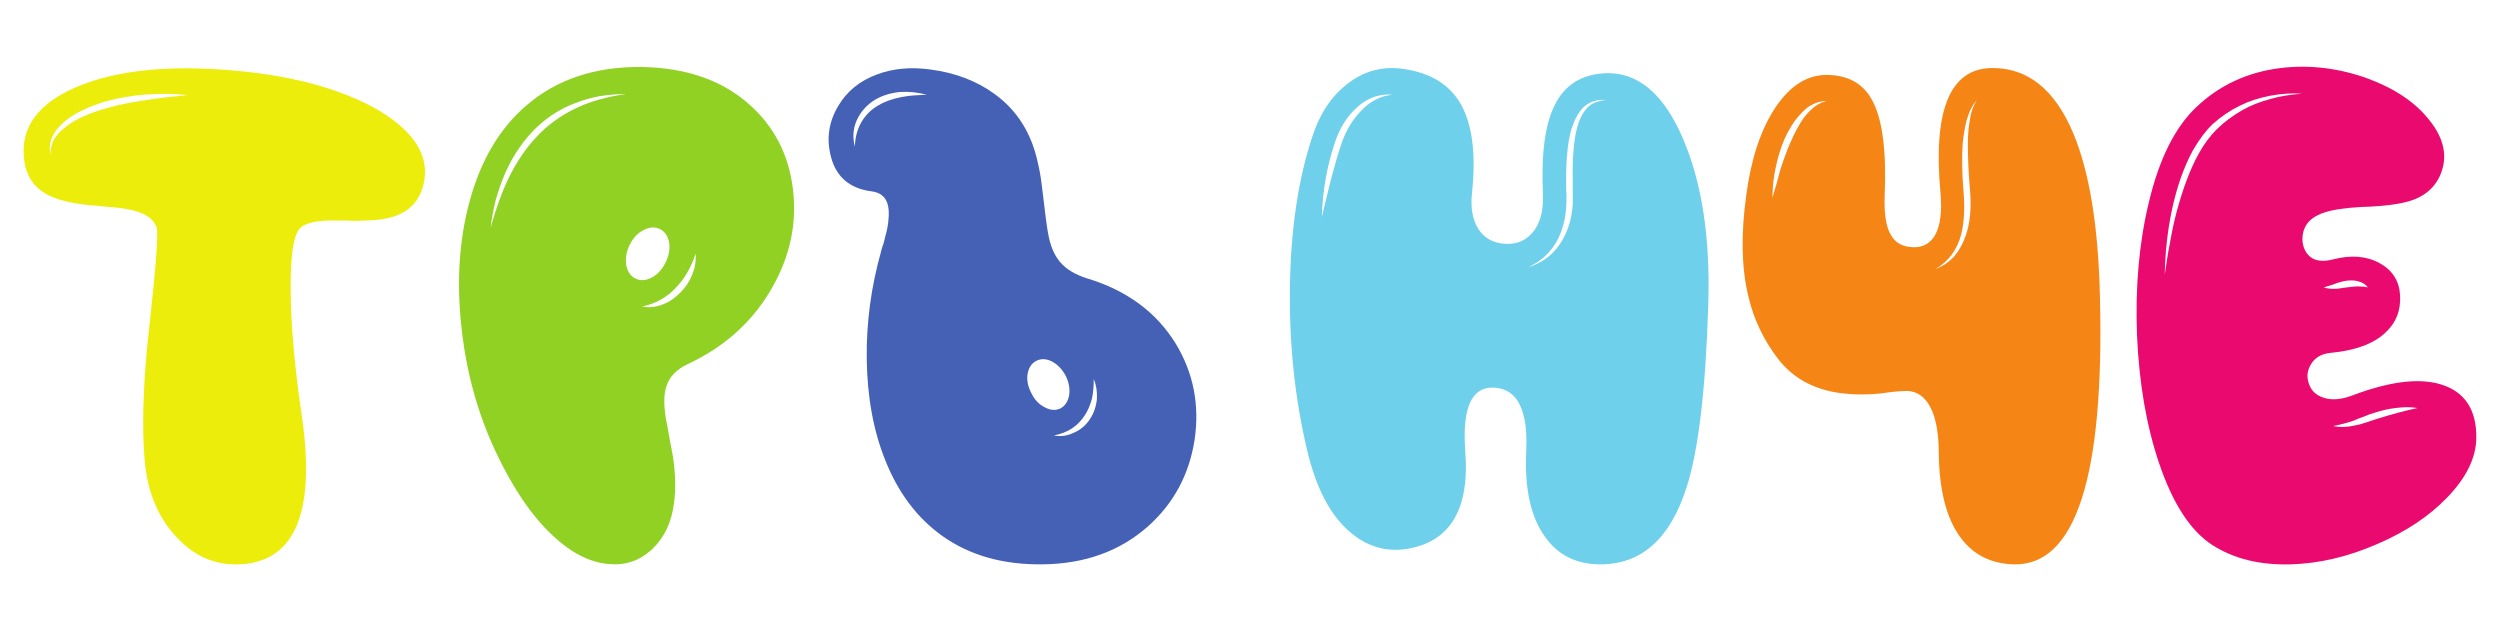
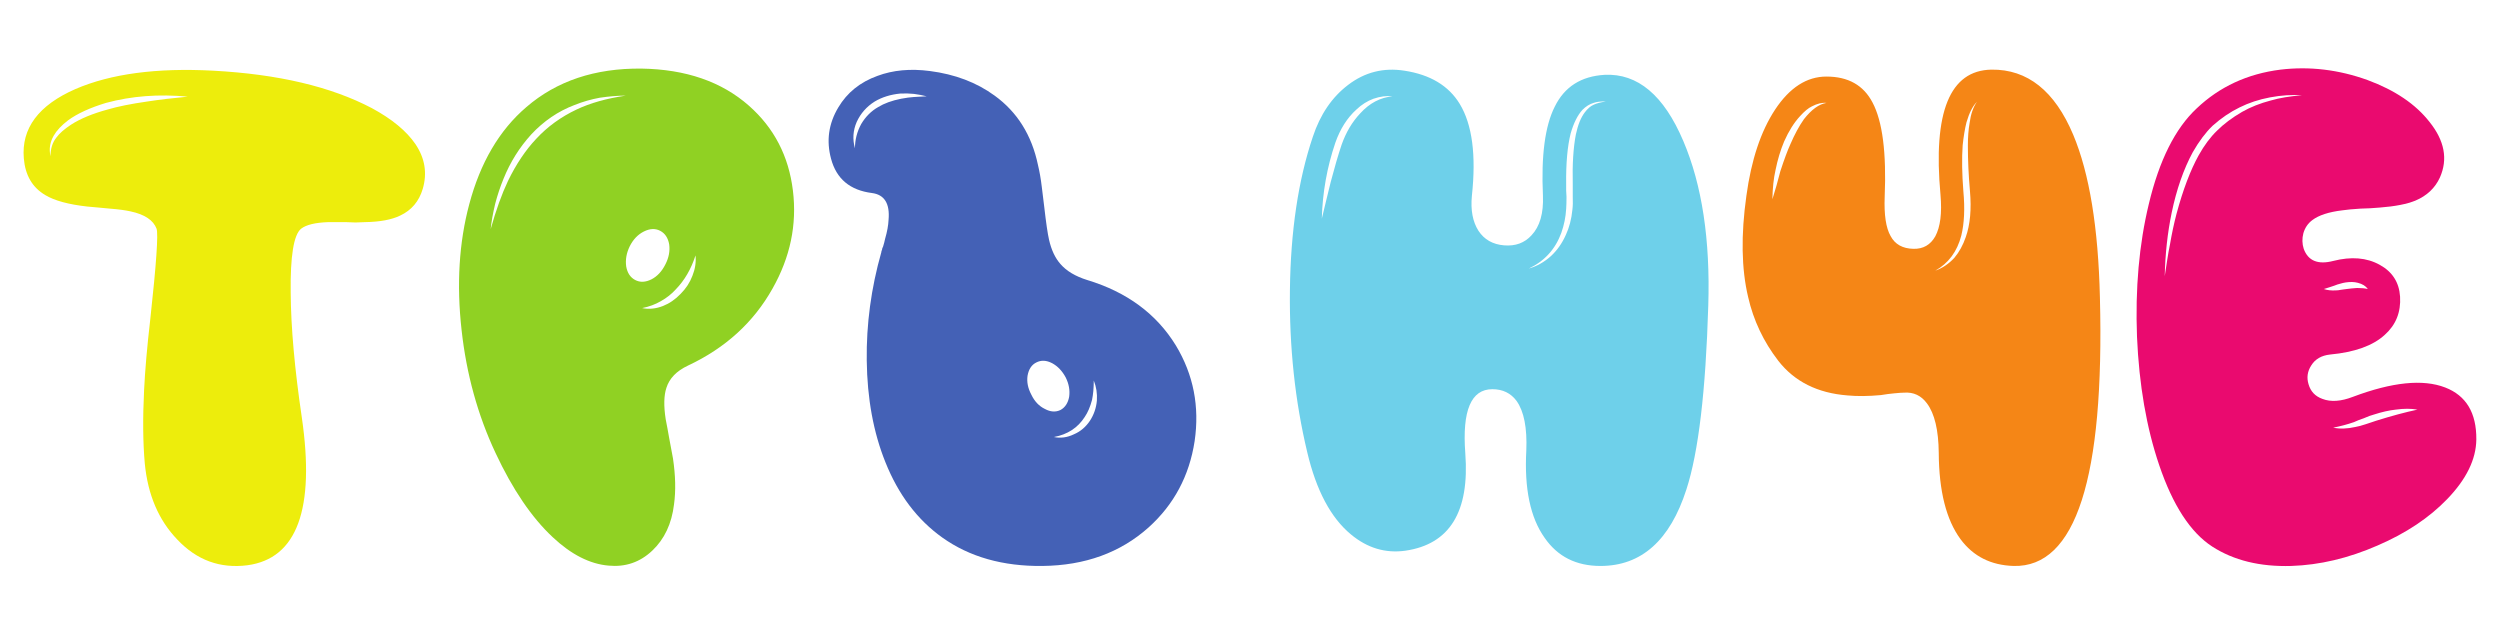
- <svg xmlns="http://www.w3.org/2000/svg" aria-label="Трънче" viewBox="30.5 210 563.5 142.5">
+ <svg xmlns="http://www.w3.org/2000/svg" aria-label="Трънче" width="240" height="61" viewBox="30.5 210 563.5 142.5">
  <style>@keyframes logo-letter-hop{0%,65%,to{transform:translateY(0);opacity:.7}30%{transform:translateY(-9px);opacity:1}}.letter{animation:logo-letter-hop 1.6s ease-in-out infinite;transform-box:fill-box;transform-origin:center}@media (prefers-reduced-motion:reduce){.letter{animation:none;opacity:1}}</style>
  <g class="letter" style="animation-delay:0s">
    <g transform="matrix(.13333 0 0 -.13333 0 443.9733)">
      <path id="path12" d="M477.613 1585.93c20.309 3.12 43.157 5.86 68.555 8.21-48.832 4.68-94.922 1.17-138.281-10.55-26.953-8.2-48.246-17.97-63.867-29.3-11.332-8.6-19.54-17.39-24.61-26.36-6.258-10.95-8.015-22.47-5.273-34.58 0 12.9 3.312 23.44 9.961 31.65 5.074 7.03 13.273 14.25 24.609 21.68 15.617 10.15 36.328 18.75 62.109 25.78 17.18 5.07 39.45 9.56 66.797 13.47m111.328 52.15c109.758-5.86 199.219-26.95 268.36-63.28 33.984-18.36 58.594-38.67 73.828-60.94 16.012-23.83 20.109-49.03 12.305-75.58-6.254-21.1-18.954-36.14-38.086-45.12-14.457-7.03-34.379-10.75-59.766-11.13l-15.82-.59-15.821.59h-30.468c-21.879-.79-37.118-4.5-45.703-11.14-12.504-10.16-18.368-46.29-17.579-108.39.383-58.22 6.633-128.32 18.75-210.36 22.653-155.468-8.011-238.87-91.992-250.191-46.097-5.859-85.547 8.582-118.359 43.36-31.641 32.812-50.004 75.769-55.078 128.902-3.129 35.159-3.516 76.359-1.172 123.639 1.555 33.19 5.07 73.42 10.547 120.7 10.148 92.96 13.668 143.75 10.547 152.34-5.473 14.45-20.121 24.22-43.946 29.3-8.597 1.95-20.316 3.52-35.156 4.69l-18.75 1.76-19.336 1.75c-31.641 3.52-55.277 9.96-70.898 19.34-21.879 12.89-33.985 33.59-36.328 62.11-4.293 50.78 24.796 89.84 87.304 117.19 59.766 25.78 137.297 36.12 232.617 31.05" style="fill:#eded0c;fill-opacity:1;fill-rule:nonzero;stroke:none" />
    </g>
  </g>
  <g class="letter" style="animation-delay:.12s">
    <g transform="matrix(.13333 0 0 -.13333 0 443.9733)">
      <path id="path14" d="M1399.29 1291.21c4.69 11.72 6.45 23.23 5.28 34.57-7.43-23.06-18.56-42.19-33.4-57.43-7.03-7.82-15.44-14.46-25.2-19.92-9.37-5.48-19.92-9.37-31.64-11.72 11.32-2.34 23.04-1.17 35.16 3.52 10.93 4.29 20.89 11.13 29.88 20.51 8.98 8.97 15.62 19.13 19.92 30.47m-106.05 49.8c-5.48-11.34-7.43-22.66-5.86-33.98 1.95-10.95 7.03-18.57 15.23-22.85 8.21-4.31 17.38-3.92 27.54 1.17 9.76 5.07 17.58 13.47 23.44 25.19 5.86 11.32 8 22.65 6.44 33.99-1.95 10.92-7.03 18.55-15.23 22.85-8.2 4.29-17.39 3.9-27.54-1.17-10.16-5.09-18.16-13.48-24.02-25.2m-89.65 231.45c23.04 10.93 50.78 18.75 83.2 23.43-13.28 0-27.93-1.17-43.94-3.51-14.85-2.74-29.11-6.84-42.78-12.31-27.74-10.54-52.15-27.15-73.24-49.8-19.92-21.88-35.55-46.88-46.87-75-5.48-13.29-10.17-27.35-14.07-42.19-3.91-16.4-6.44-30.67-7.61-42.77 8.98 32.02 18.75 59.18 29.29 81.44 13.67 28.13 29.49 51.76 47.46 70.9 19.14 20.7 41.99 37.3 68.56 49.81m109.57 69.14c75-1.17 135.54-22.08 181.64-62.7 42.57-37.5 67.38-85.35 74.41-143.55 7.04-57.42-4.49-112.71-34.57-165.82-32.03-57.04-79.68-100.4-142.97-130.08-19.14-9-31.25-21.5-36.32-37.5-4.31-12.89-4.69-30.68-1.18-53.32.78-4.31 1.76-9.38 2.93-15.24l2.93-16.4c2.73-14.86 4.88-26.369 6.45-34.568 4.29-28.922 4.88-54.703 1.76-77.352-3.91-32.808-16.22-58.992-36.92-78.511-20.7-19.539-45.31-27.93-73.82-25.2-31.65 2.731-63.1 18.75-94.34 48.051-35.55 33.192-67.78 80.649-96.68 142.379-30.08 64.061-49.22 133.391-57.42 208.011-8.59 76.94-4.29 147.66 12.89 212.11 18.75 70.7 50.97 125.58 96.68 164.65 51.16 44.13 116.01 65.81 194.53 65.04" style="fill:#90d123;fill-opacity:1;fill-rule:nonzero;stroke:none" />
    </g>
  </g>
  <g class="letter" style="animation-delay:.24s">
    <g transform="matrix(.13333 0 0 -.13333 0 443.9733)">
      <path id="path16" d="M2071.36 1046.28c6.64 10.15 10.55 21.48 11.72 33.99.78 12.1-.98 23.44-5.27 33.98 0-12.51-.98-23.43-2.93-32.81-3.13-11.72-7.23-21.3-12.31-28.71-11.72-18.37-29.1-29.7-52.15-33.98 11.33-2.35 22.66-.8 33.99 4.68 10.93 4.69 19.92 12.31 26.95 22.85m-99.02 43.95c5.46-11.34 13.08-19.34 22.85-24.02 9.38-5.09 18.16-5.68 26.37-1.76 7.81 4.29 12.69 11.72 14.65 22.26 1.55 10.93-.4 21.87-5.86 32.82-5.86 10.92-13.48 18.93-22.85 24.02-9.78 5.07-18.75 5.46-26.96 1.17-7.82-3.91-12.7-11.34-14.65-22.26-1.56-10.55.59-21.3 6.45-32.23m-198.63 503.32 10.54.59 11.14.58-10.55 2.35-11.13 1.75c-7.43.78-15.05.98-22.86.59-16.4-1.57-30.86-6.06-43.35-13.48-13.68-8.6-23.84-20.12-30.47-34.57-6.26-14.46-7.24-29.29-2.93-44.53 0 14.45 3.51 28.13 10.54 41.02 7.42 12.49 17 22.06 28.71 28.71 10.16 6.24 23.05 10.93 38.68 14.06 8.2 1.56 15.42 2.53 21.68 2.93m292.96-309.37c67.19-20.33 117.19-57.24 150-110.75 29.69-49.22 40.23-103.12 31.64-161.72-8.98-58.589-34.96-107.222-77.93-145.89-47.66-42.59-107.42-64.269-179.29-65.039-66.8-.781-123.25 15.231-169.34 48.039-42.18 30.071-74.22 72.45-96.09 127.149-20.32 50.391-30.87 107.811-31.64 172.271-.79 61.32 7.42 122.25 24.61 182.81 0 1.17.38 2.53 1.17 4.1l.59 2.93 1.17 2.35c1.56 5.06 2.73 9.56 3.51 13.47 3.52 12.11 5.47 22.85 5.86 32.23 2.35 27.34-7.03 42.38-28.12 45.12-37.12 4.68-60.16 24.02-69.14 58-8.21 30.47-4.1 59.37 12.3 86.72 14.84 25 36.92 42.78 66.21 53.32 26.17 9.76 55.67 12.5 88.48 8.21 42.57-5.48 79.1-19.34 109.57-41.61 38.28-27.74 62.69-66.79 73.24-117.18 2.73-11.34 4.88-23.64 6.45-36.92 1.17-8.6 2.53-19.73 4.1-33.4 3.12-27.34 5.86-46.09 8.2-56.25 3.9-17.19 10.35-30.87 19.34-41.01 10.15-11.72 25.19-20.71 45.11-26.95" style="fill:#4461b6;fill-opacity:1;fill-rule:nonzero;stroke:none" />
    </g>
  </g>
  <g transform="translate(-80 0)">
    <g class="letter" style="animation-delay:.36s">
      <g transform="matrix(.13333 0 0 -.13333 0 443.9733)">
        <path id="path18" d="M3523.31 1580.66c5.07 2.34 11.91 4.1 20.51 5.27-8.6.39-15.63-.39-21.1-2.34-6.65-1.96-12.89-5.86-18.75-11.72-8.2-8.99-14.85-22.27-19.92-39.84-5.48-21.88-8.01-50.39-7.61-85.55v-11.13l.58-10.55c0-8.2-.2-15.04-.58-20.51-.8-13.67-3.52-27.15-8.21-40.43-10.16-27.74-28.51-47.86-55.08-60.35 13.68 3.9 26.17 10.93 37.5 21.09 10.55 9.76 18.95 21.68 25.2 35.75 5.86 12.49 9.57 26.75 11.13 42.77.78 6.25.97 13.67.59 22.27v21.09c-.79 33.59.97 61.52 5.27 83.79 3.52 16.41 8.59 28.9 15.24 37.5 4.68 6.24 9.75 10.55 15.23 12.89m-394.92-14.65c15.61 17.18 33.78 26.75 54.49 28.71-10.17 1.17-20.9-.2-32.23-4.1-10.54-3.91-20.12-9.96-28.71-18.16-15.62-14.07-27.54-32.82-35.74-56.25-14.06-41.41-21.68-84.19-22.85-128.32l7.62 31.64 7.61 31.05c6.24 23.82 12.31 44.53 18.17 62.11 7.41 21.09 17.96 38.86 31.64 53.32m413.08 65.04c55.86 2.73 100.2-34.57 133.01-111.91 31.64-74.23 45.71-167 42.19-278.32-4.31-144.55-16.61-248.058-36.91-310.55-27.75-86.34-76.18-129.489-145.32-129.489-41.01 0-72.46 15.821-94.33 47.457-24.23 33.981-34.57 83.203-31.06 147.653 1.56 38.279-3.9 66.209-16.4 83.789-9.77 13.27-23.44 19.92-41.02 19.92-35.95 0-51.18-36.14-45.7-108.389 7.41-98.84-26.37-153.723-101.37-164.652-33.6-4.688-64.26 4.48-91.99 27.543-33.99 28.117-58.6 74.41-73.83 138.859-20.71 86.719-30.47 178.129-29.3 274.219 1.18 99.61 14.07 185.94 38.68 258.99 12.5 37.88 32.42 67.18 59.76 87.89 28.13 21.48 59.77 29.49 94.92 24.02 43.74-6.64 75-25.39 93.75-56.25 21.1-34.77 27.92-86.53 20.51-155.27-2.34-24.23 1.37-43.95 11.13-59.18 9.76-14.86 24.22-23.06 43.36-24.61 19.13-1.57 34.57 4.1 46.29 16.99 14.06 14.84 20.51 37.11 19.34 66.8-3.14 67.97 3.51 118.16 19.92 150.58 16.41 33.59 44.53 51.57 84.37 53.91" style="fill:#6ed0ea;fill-opacity:1;fill-rule:nonzero;stroke:none" />
      </g>
    </g>
  </g>
  <g transform="translate(-80 0)">
    <g class="letter" style="animation-delay:.48s">
      <g transform="matrix(.13333 0 0 -.13333 0 443.9733)">
        <path id="path20" d="M4159.05 1434.76c-2.34 26.56-3.51 52.15-3.51 76.76 0 14.06.96 26.75 2.93 38.08 1.95 14.84 6.05 26.76 12.3 35.75-7.03-7.03-12.89-18.56-17.58-34.57-2.73-10.95-4.89-23.84-6.44-38.68-1.56-22.26-1.17-48.24 1.17-77.92 2.72-29.3 1.55-54.31-3.52-75-7.03-26.96-21.68-46.69-43.94-59.18 12.1 4.28 22.85 11.51 32.23 21.68 8.2 9.75 14.64 21.47 19.33 35.15 7.41 21.1 9.76 47.07 7.03 77.93m-280.66 121.29c12.89 16.41 25.57 25.58 38.08 27.54-7.42.78-15.62-1.17-24.6-5.86-5.86-2.74-12.51-8.2-19.93-16.41-10.16-10.94-19.14-25.19-26.95-42.77-6.25-14.85-11.13-31.05-14.65-48.63-3.13-13.68-4.89-30.09-5.27-49.22l7.03 23.44 6.44 24.02c6.65 20.31 12.31 35.54 17 45.7 7.03 16.41 14.65 30.47 22.85 42.19m500.39-301.76c7.81-305.091-40.82-456.251-145.9-453.509-38.29 1.168-68.17 16.199-89.65 45.11-24.23 32.82-36.53 81.449-36.91 145.898-.39 38.671-7.03 66.591-19.92 83.791-9.77 13.27-22.66 19.34-38.68 18.17-3.51 0-9.18-.4-16.99-1.18l-5.27-.58-5.27-.59c-4.31-.79-8.21-1.38-11.72-1.76-21.1-1.96-39.85-2.15-56.25-.58-50.78 3.89-89.86 23.44-117.19 58.59-25 32.41-41.99 68.35-50.98 107.81-11.33 47.65-12.3 104.69-2.93 171.1 8.21 60.54 24.41 109.17 48.64 145.9 24.61 37.1 53.51 55.66 86.71 55.66 36.71 0 62.7-14.65 77.93-43.94 16.79-31.65 23.64-84.78 20.51-159.38-1.17-30.47 2.14-52.54 9.96-66.21 7.42-14.06 20.31-21.3 38.67-21.68 16.41-.4 28.72 6.63 36.92 21.09q12.87 24.015 8.79 70.32c-12.89 139.83 15.82 210.35 86.13 211.52 60.94.78 107.02-35.94 138.28-110.16 27.34-65.24 42.38-157.03 45.12-275.39" style="fill:#f58616;fill-opacity:1;fill-rule:nonzero;stroke:none" />
      </g>
    </g>
  </g>
  <g transform="translate(-80 0)">
    <g class="letter" style="animation-delay:.6s">
      <g transform="matrix(.13333 0 0 -.13333 0 443.9733)">
        <path id="path22" d="M4845.77 1046.28c26.16 8.21 49.42 14.45 69.73 18.75-10.55 1.95-22.85 1.95-36.92 0-10.93-1.17-23.05-3.91-36.32-8.2-4.69-1.17-10.55-3.33-17.58-6.44l-8.21-2.93-8.2-3.52c-11.34-3.92-23.06-7.03-35.15-9.37 11.32-2.35 23.81-1.97 37.5 1.17 4.68.77 10.54 2.34 17.57 4.69l8.79 2.92zm-70.31 228.52-8.79-2.93-9.38-2.93c5.86-1.96 12.5-2.74 19.93-2.34 2.72 0 6.05.38 9.96 1.17l4.1.58 4.69.59c5.47.77 11.32 1.36 17.57 1.76 7.42 0 13.48-.59 18.17-1.76-3.52 5.07-9.18 8.58-16.99 10.55-5.86 1.55-12.7 1.76-20.51.58-2.74-.4-6.07-1.17-9.96-2.34l-4.1-1.17zm-107.81 312.89c14.84 4.29 32.42 7.22 52.73 8.79-17.2 1.17-35.16 0-53.91-3.52-18.75-3.51-35.94-9.18-51.56-16.99-16.02-7.82-31.26-18.16-45.7-31.05-11.72-11.34-22.85-26.18-33.4-44.53-15.62-28.91-27.54-63.09-35.74-102.54-7.03-33.99-10.94-69.73-11.72-107.23l4.1 26.95c1.55 10.15 3.13 18.94 4.69 26.37 3.12 18.36 6.82 35.74 11.13 52.15 10.93 40.62 23.44 73.63 37.5 99.02 9.38 16.79 19.72 30.66 31.06 41.6 11.32 11.33 25.39 21.87 42.18 31.64 14.45 8.21 30.67 14.65 48.64 19.34m138.86-500.98c66.41 24.99 118.36 30.27 155.86 15.82 35.54-13.68 53.12-42.97 52.74-87.89-.39-33.601-16.8-67.191-49.22-100.781-30.47-31.64-69.73-57.82-117.77-78.507-49.22-21.5-97.86-33.024-145.9-34.571-52.74-1.57-97.27 9.367-133.6 32.809-36.72 23.82-66.6 69.73-89.65 137.691-21.48 63.289-33.98 135.539-37.5 216.799-3.12 81.63 3.52 156.45 19.93 224.42 17.57 73.82 44.53 127.73 80.86 161.71 38.67 36.72 85.92 58.6 141.79 65.63 49.22 5.86 98.24 0 147.07-17.58 46.49-17.19 81.45-40.82 104.89-70.9 25.39-31.64 31.25-62.89 17.57-93.75-8.2-17.97-22.07-31.05-41.6-39.26-14.45-5.85-34.57-9.77-60.35-11.71l-16.41-1.18-15.82-.58c-12.89-.79-23.24-1.76-31.05-2.93-22.66-2.74-39.46-8.2-50.39-16.41-7.42-5.47-12.51-12.89-15.24-22.26-2.34-9-2.14-17.79.59-26.37 7.41-20.32 24.02-27.16 49.81-20.51 30.46 7.8 56.63 5.66 78.51-6.44 21.48-11.72 33.01-29.7 34.57-53.91 1.55-26.18-7.03-47.67-25.78-64.45-19.92-18.37-50.78-29.5-92.58-33.4-14.45-1.57-25-7.62-31.64-18.17-6.65-10.16-8.2-20.9-4.69-32.22 3.52-12.12 11.33-20.32 23.44-24.61 14.06-5.48 31.25-4.31 51.56 3.51" style="fill:#ea0a6f;fill-opacity:1;fill-rule:nonzero;stroke:none" />
      </g>
    </g>
  </g>
</svg>
